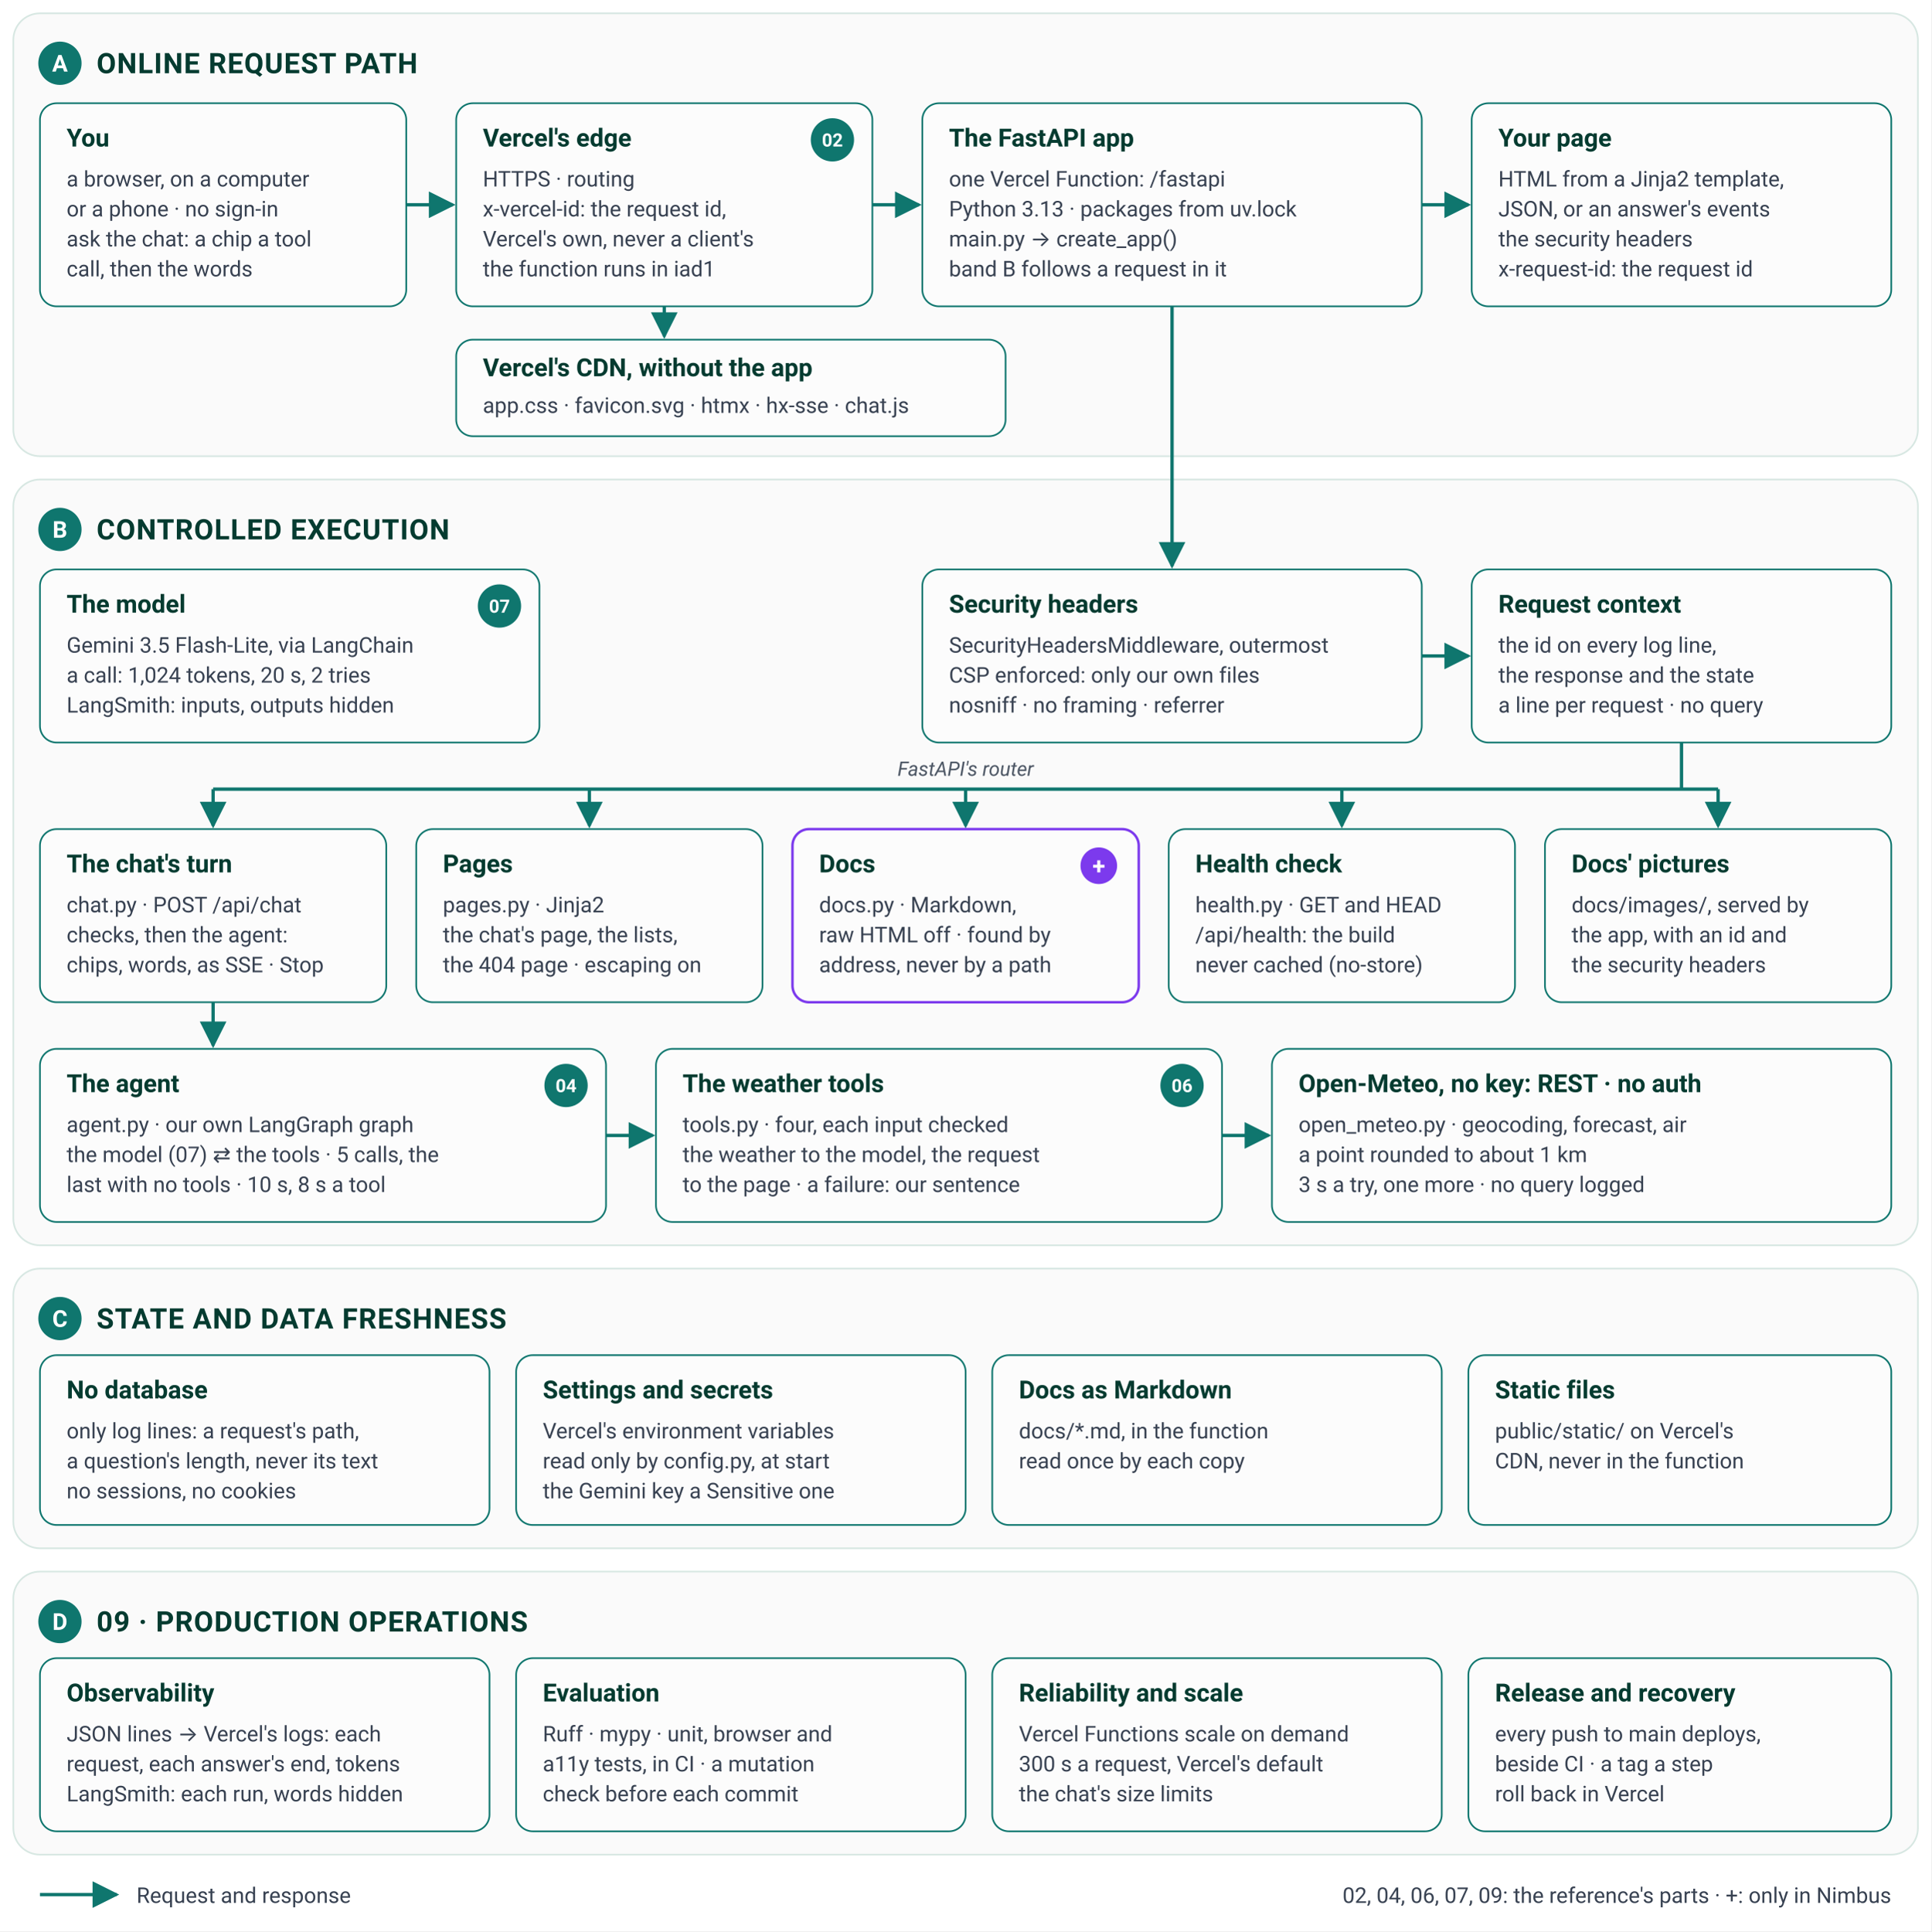
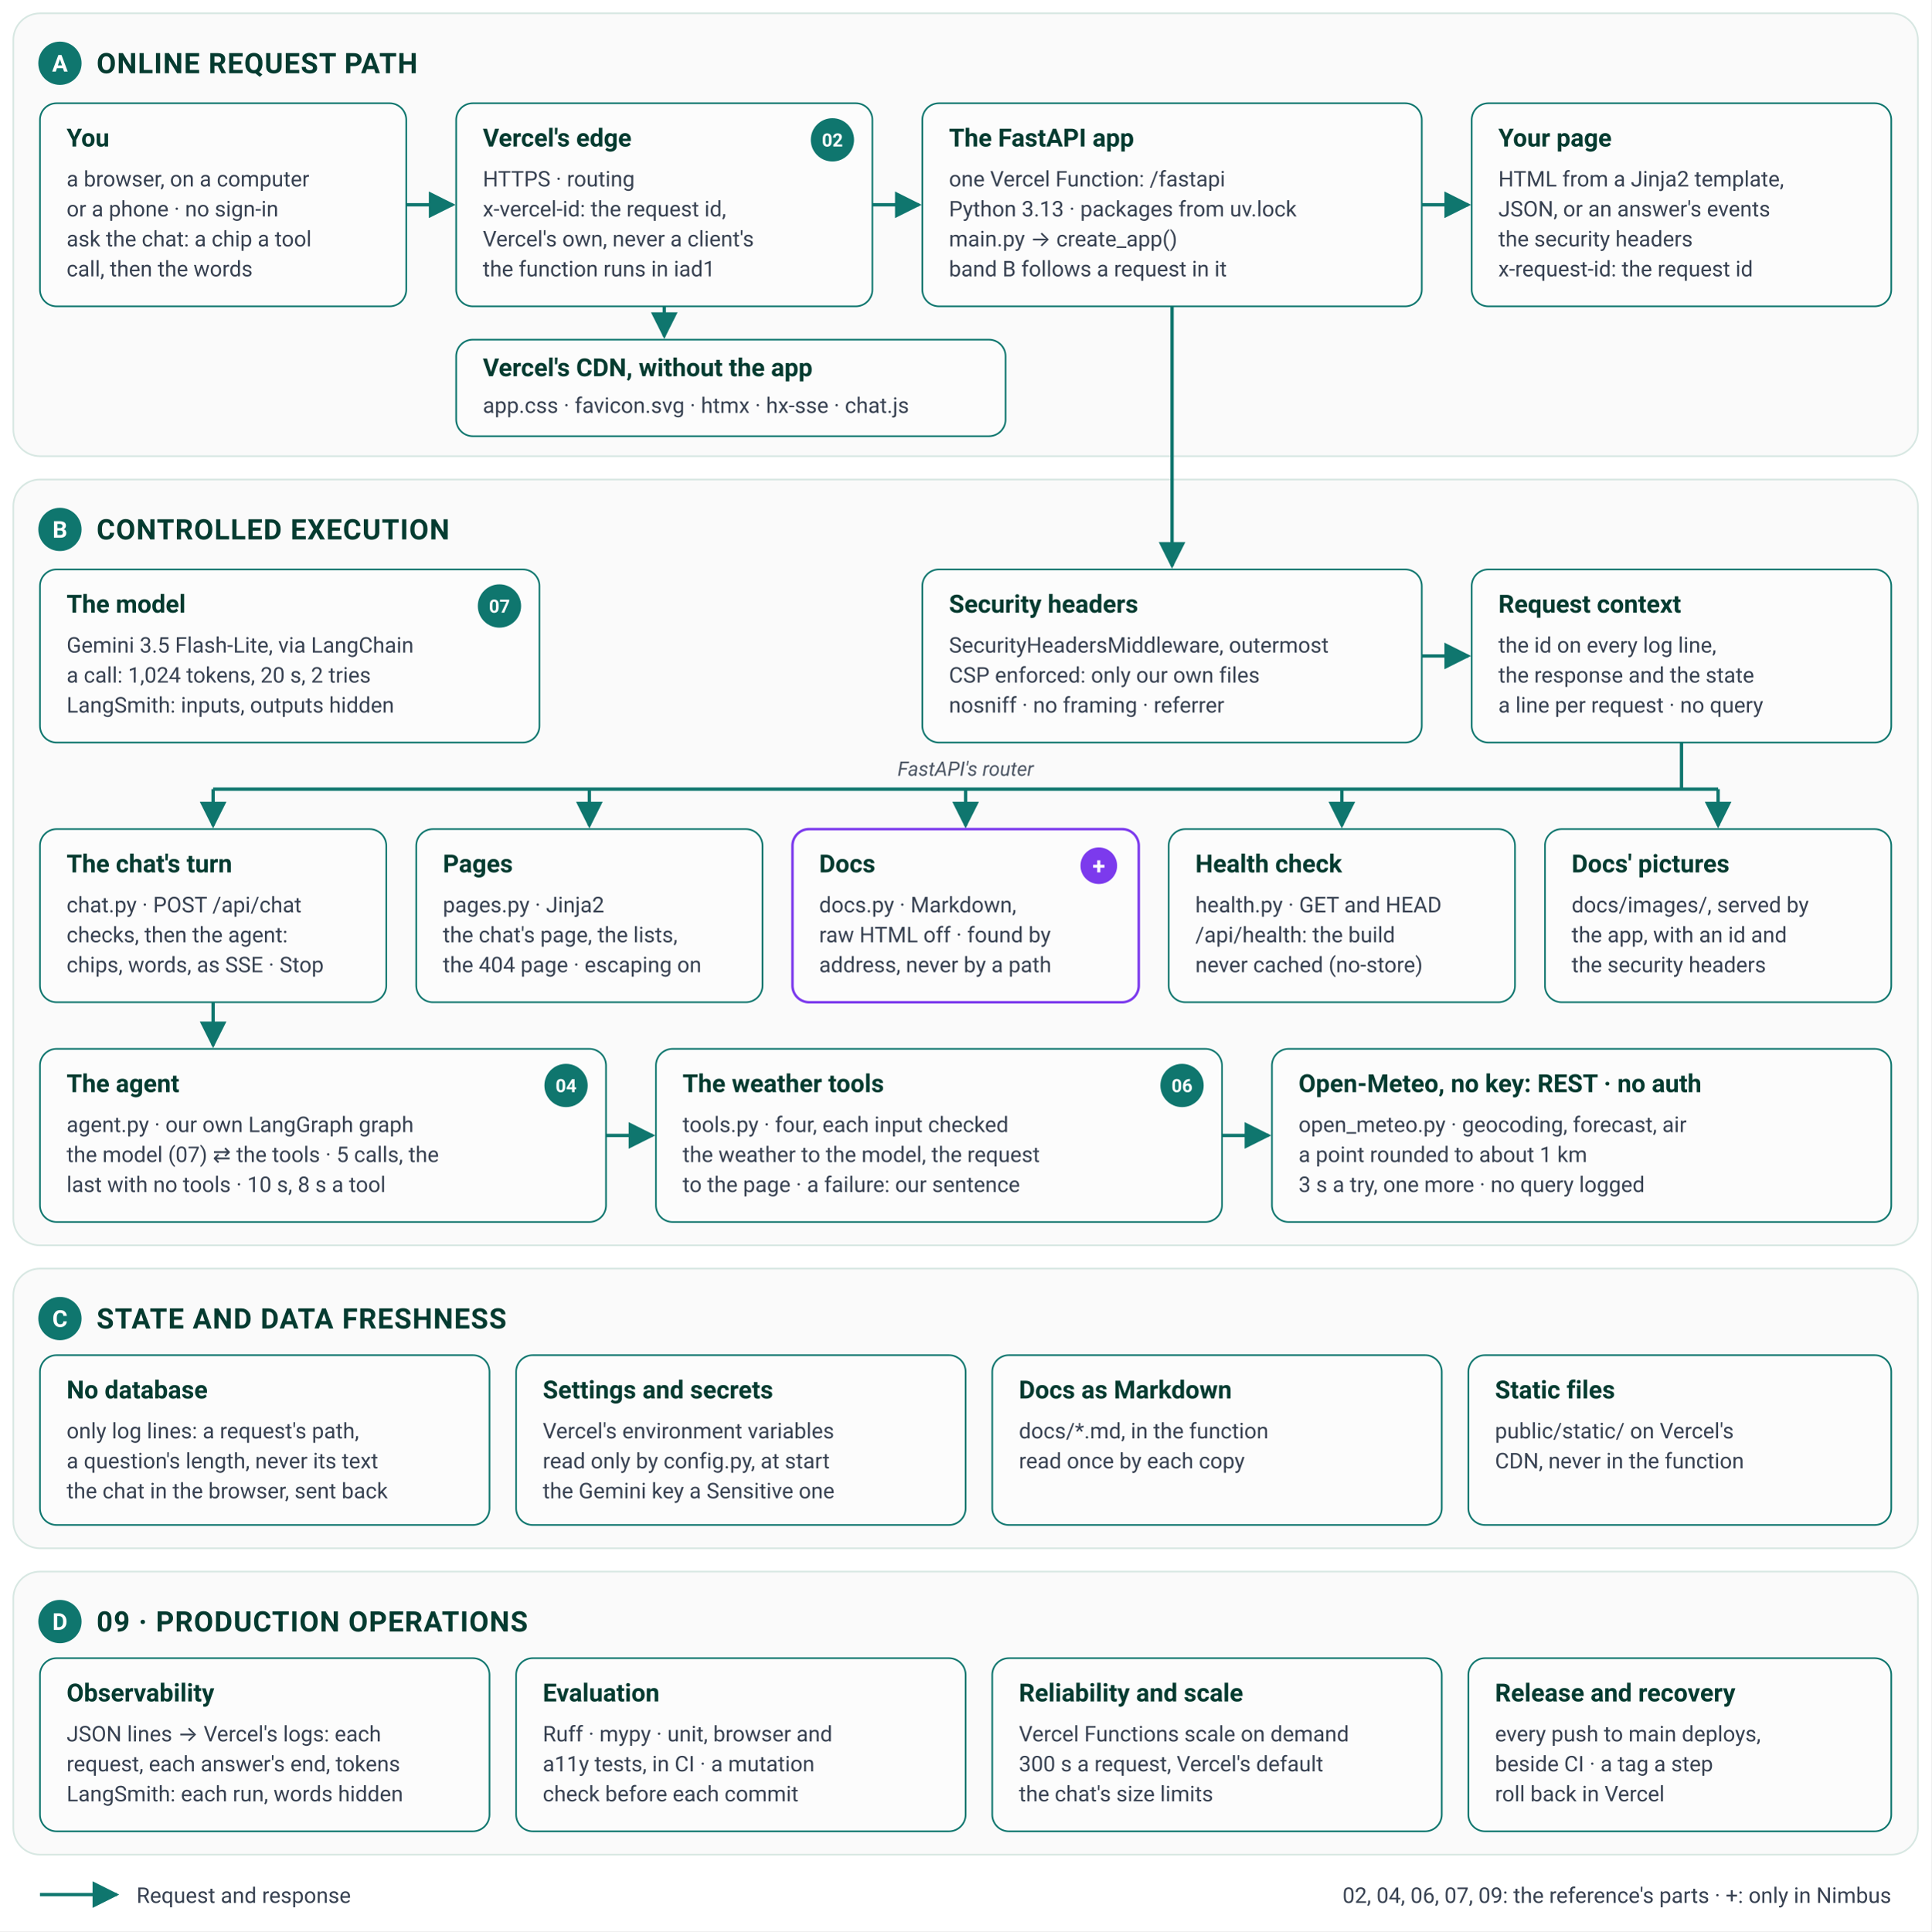
<svg xmlns="http://www.w3.org/2000/svg" viewBox="0 0 1160 1160" width="1160" height="1160" role="img" aria-labelledby="t d" font-family="system-ui, -apple-system, 'Segoe UI', Roboto, sans-serif">
  <defs>
    <marker id="arrow" viewBox="0 0 10 10" refX="9" refY="5" markerWidth="8" markerHeight="8" orient="auto-start-reverse">
      <path d="M0 0L10 5L0 10z" fill="#0f766e" />
    </marker>
  </defs>
  <rect width="1160" height="1160" fill="#ffffff" />
  <rect x="8" y="8" width="1144" height="266" rx="16" fill="#fafafa" stroke="#d7e7e2" />
  <circle cx="36" cy="38" r="13" fill="#0f766e" />
  <text x="36" y="43" font-size="14" font-weight="700" fill="#ffffff" text-anchor="middle">A</text>
  <text x="58" y="44" font-size="17" font-weight="700" fill="#053b30" letter-spacing="0.5">ONLINE REQUEST PATH</text>
  <rect x="24" y="62" width="220" height="122" rx="10" fill="#fcfcfc" stroke="#0f766e" />
  <text x="40" y="88" font-size="15" font-weight="700" fill="#053b30">You</text>
  <text x="40" y="112" font-size="13" fill="#374151">a browser, on a computer</text>
  <text x="40" y="130" font-size="13" fill="#374151">or a phone · no sign-in</text>
  <text x="40" y="148" font-size="13" fill="#374151">ask the chat: a chip a tool</text>
  <text x="40" y="166" font-size="13" fill="#374151">call, then the words</text>
  <rect x="274" y="62" width="250" height="122" rx="10" fill="#fcfcfc" stroke="#0f766e" />
  <text x="290" y="88" font-size="15" font-weight="700" fill="#053b30">Vercel's edge</text>
  <circle cx="500" cy="84" r="13" fill="#0f766e" />
  <text x="500" y="88" font-size="11" font-weight="700" fill="#ffffff" text-anchor="middle">02</text>
  <text x="290" y="112" font-size="13" fill="#374151">HTTPS · routing</text>
  <text x="290" y="130" font-size="13" fill="#374151">x-vercel-id: the request id,</text>
  <text x="290" y="148" font-size="13" fill="#374151">Vercel's own, never a client's</text>
  <text x="290" y="166" font-size="13" fill="#374151">the function runs in iad1</text>
  <rect x="554" y="62" width="300" height="122" rx="10" fill="#fcfcfc" stroke="#0f766e" />
  <text x="570" y="88" font-size="15" font-weight="700" fill="#053b30">The FastAPI app</text>
  <text x="570" y="112" font-size="13" fill="#374151">one Vercel Function: /fastapi</text>
  <text x="570" y="130" font-size="13" fill="#374151">Python 3.13 · packages from uv.lock</text>
  <text x="570" y="148" font-size="13" fill="#374151">main.py → create_app()</text>
  <text x="570" y="166" font-size="13" fill="#374151">band B follows a request in it</text>
  <rect x="884" y="62" width="252" height="122" rx="10" fill="#fcfcfc" stroke="#0f766e" />
  <text x="900" y="88" font-size="15" font-weight="700" fill="#053b30">Your page</text>
  <text x="900" y="112" font-size="13" fill="#374151">HTML from a Jinja2 template,</text>
  <text x="900" y="130" font-size="13" fill="#374151">JSON, or an answer's events</text>
  <text x="900" y="148" font-size="13" fill="#374151">the security headers</text>
  <text x="900" y="166" font-size="13" fill="#374151">x-request-id: the request id</text>
  <line x1="244" y1="123" x2="272" y2="123" stroke="#0f766e" stroke-width="2" marker-end="url(#arrow)" />
  <line x1="524" y1="123" x2="552" y2="123" stroke="#0f766e" stroke-width="2" marker-end="url(#arrow)" />
  <line x1="854" y1="123" x2="882" y2="123" stroke="#0f766e" stroke-width="2" marker-end="url(#arrow)" />
  <line x1="399" y1="184" x2="399" y2="202" stroke="#0f766e" stroke-width="2" marker-end="url(#arrow)" />
  <rect x="274" y="204" width="330" height="58" rx="10" fill="#fcfcfc" stroke="#0f766e" />
  <text x="290" y="226" font-size="15" font-weight="700" fill="#053b30">Vercel's CDN, without the app</text>
  <text x="290" y="248" font-size="13" fill="#374151">app.css · favicon.svg · htmx · hx-sse · chat.js</text>
  <rect x="8" y="288" width="1144" height="460" rx="16" fill="#fafafa" stroke="#d7e7e2" />
  <circle cx="36" cy="318" r="13" fill="#0f766e" />
  <text x="36" y="323" font-size="14" font-weight="700" fill="#ffffff" text-anchor="middle">B</text>
  <text x="58" y="324" font-size="17" font-weight="700" fill="#053b30" letter-spacing="0.5">CONTROLLED EXECUTION</text>
  <line x1="704" y1="184" x2="704" y2="340" stroke="#0f766e" stroke-width="2" marker-end="url(#arrow)" />
  <rect x="24" y="342" width="300" height="104" rx="10" fill="#fcfcfc" stroke="#0f766e" />
  <text x="40" y="368" font-size="15" font-weight="700" fill="#053b30">The model</text>
  <circle cx="300" cy="364" r="13" fill="#0f766e" />
  <text x="300" y="368" font-size="11" font-weight="700" fill="#ffffff" text-anchor="middle">07</text>
  <text x="40" y="392" font-size="13" fill="#374151">Gemini 3.5 Flash-Lite, via LangChain</text>
  <text x="40" y="410" font-size="13" fill="#374151">a call: 1,024 tokens, 20 s, 2 tries</text>
  <text x="40" y="428" font-size="13" fill="#374151">LangSmith: inputs, outputs hidden</text>
  <rect x="554" y="342" width="300" height="104" rx="10" fill="#fcfcfc" stroke="#0f766e" />
  <text x="570" y="368" font-size="15" font-weight="700" fill="#053b30">Security headers</text>
  <text x="570" y="392" font-size="13" fill="#374151">SecurityHeadersMiddleware, outermost</text>
  <text x="570" y="410" font-size="13" fill="#374151">CSP enforced: only our own files</text>
  <text x="570" y="428" font-size="13" fill="#374151">nosniff · no framing · referrer</text>
  <rect x="884" y="342" width="252" height="104" rx="10" fill="#fcfcfc" stroke="#0f766e" />
  <text x="900" y="368" font-size="15" font-weight="700" fill="#053b30">Request context</text>
  <text x="900" y="392" font-size="13" fill="#374151">the id on every log line,</text>
  <text x="900" y="410" font-size="13" fill="#374151">the response and the state</text>
  <text x="900" y="428" font-size="13" fill="#374151">a line per request · no query</text>
  <line x1="854" y1="394" x2="882" y2="394" stroke="#0f766e" stroke-width="2" marker-end="url(#arrow)" />
  <line x1="1010" y1="446" x2="1010" y2="474" stroke="#0f766e" stroke-width="2" />
  <line x1="128" y1="474" x2="1032" y2="474" stroke="#0f766e" stroke-width="2" />
  <text x="580" y="466" font-size="12" font-style="italic" fill="#4b5563" text-anchor="middle">FastAPI's router</text>
  <line x1="128" y1="474" x2="128" y2="496" stroke="#0f766e" stroke-width="2" marker-end="url(#arrow)" />
  <line x1="354" y1="474" x2="354" y2="496" stroke="#0f766e" stroke-width="2" marker-end="url(#arrow)" />
  <line x1="580" y1="474" x2="580" y2="496" stroke="#0f766e" stroke-width="2" marker-end="url(#arrow)" />
  <line x1="806" y1="474" x2="806" y2="496" stroke="#0f766e" stroke-width="2" marker-end="url(#arrow)" />
  <line x1="1032" y1="474" x2="1032" y2="496" stroke="#0f766e" stroke-width="2" marker-end="url(#arrow)" />
  <rect x="24" y="498" width="208" height="104" rx="10" fill="#fcfcfc" stroke="#0f766e" />
  <text x="40" y="524" font-size="15" font-weight="700" fill="#053b30">The chat's turn</text>
  <text x="40" y="548" font-size="13" fill="#374151">chat.py · POST /api/chat</text>
  <text x="40" y="566" font-size="13" fill="#374151">checks, then the agent:</text>
  <text x="40" y="584" font-size="13" fill="#374151">chips, words, as SSE · Stop</text>
  <rect x="250" y="498" width="208" height="104" rx="10" fill="#fcfcfc" stroke="#0f766e" />
  <text x="266" y="524" font-size="15" font-weight="700" fill="#053b30">Pages</text>
  <text x="266" y="548" font-size="13" fill="#374151">pages.py · Jinja2</text>
  <text x="266" y="566" font-size="13" fill="#374151">the chat's page, the lists,</text>
  <text x="266" y="584" font-size="13" fill="#374151">the 404 page · escaping on</text>
  <rect x="476" y="498" width="208" height="104" rx="10" fill="#fcfcfc" stroke="#7c3aed" stroke-width="1.5" />
  <text x="492" y="524" font-size="15" font-weight="700" fill="#053b30">Docs</text>
  <circle cx="660" cy="520" r="11" fill="#7c3aed" />
  <text x="660" y="525" font-size="14" font-weight="700" fill="#ffffff" text-anchor="middle">+</text>
  <text x="492" y="548" font-size="13" fill="#374151">docs.py · Markdown,</text>
  <text x="492" y="566" font-size="13" fill="#374151">raw HTML off · found by</text>
  <text x="492" y="584" font-size="13" fill="#374151">address, never by a path</text>
  <rect x="702" y="498" width="208" height="104" rx="10" fill="#fcfcfc" stroke="#0f766e" />
  <text x="718" y="524" font-size="15" font-weight="700" fill="#053b30">Health check</text>
  <text x="718" y="548" font-size="13" fill="#374151">health.py · GET and HEAD</text>
  <text x="718" y="566" font-size="13" fill="#374151">/api/health: the build</text>
  <text x="718" y="584" font-size="13" fill="#374151">never cached (no-store)</text>
  <rect x="928" y="498" width="208" height="104" rx="10" fill="#fcfcfc" stroke="#0f766e" />
  <text x="944" y="524" font-size="15" font-weight="700" fill="#053b30">Docs' pictures</text>
  <text x="944" y="548" font-size="13" fill="#374151">docs/images/, served by</text>
  <text x="944" y="566" font-size="13" fill="#374151">the app, with an id and</text>
  <text x="944" y="584" font-size="13" fill="#374151">the security headers</text>
  <line x1="128" y1="602" x2="128" y2="628" stroke="#0f766e" stroke-width="2" marker-end="url(#arrow)" />
  <rect x="24" y="630" width="340" height="104" rx="10" fill="#fcfcfc" stroke="#0f766e" />
  <text x="40" y="656" font-size="15" font-weight="700" fill="#053b30">The agent</text>
  <circle cx="340" cy="652" r="13" fill="#0f766e" />
  <text x="340" y="656" font-size="11" font-weight="700" fill="#ffffff" text-anchor="middle">04</text>
  <text x="40" y="680" font-size="13" fill="#374151">agent.py · our own LangGraph graph</text>
  <text x="40" y="698" font-size="13" fill="#374151">the model (07) ⇄ the tools · 5 calls, the</text>
  <text x="40" y="716" font-size="13" fill="#374151">last with no tools · 10 s, 8 s a tool</text>
  <line x1="364" y1="682" x2="392" y2="682" stroke="#0f766e" stroke-width="2" marker-end="url(#arrow)" />
  <rect x="394" y="630" width="340" height="104" rx="10" fill="#fcfcfc" stroke="#0f766e" />
  <text x="410" y="656" font-size="15" font-weight="700" fill="#053b30">The weather tools</text>
  <circle cx="710" cy="652" r="13" fill="#0f766e" />
  <text x="710" y="656" font-size="11" font-weight="700" fill="#ffffff" text-anchor="middle">06</text>
  <text x="410" y="680" font-size="13" fill="#374151">tools.py · four, each input checked</text>
  <text x="410" y="698" font-size="13" fill="#374151">the weather to the model, the request</text>
  <text x="410" y="716" font-size="13" fill="#374151">to the page · a failure: our sentence</text>
  <line x1="734" y1="682" x2="762" y2="682" stroke="#0f766e" stroke-width="2" marker-end="url(#arrow)" />
  <rect x="764" y="630" width="372" height="104" rx="10" fill="#fcfcfc" stroke="#0f766e" />
  <text x="780" y="656" font-size="15" font-weight="700" fill="#053b30">Open-Meteo, no key: REST · no auth</text>
  <text x="780" y="680" font-size="13" fill="#374151">open_meteo.py · geocoding, forecast, air</text>
  <text x="780" y="698" font-size="13" fill="#374151">a point rounded to about 1 km</text>
  <text x="780" y="716" font-size="13" fill="#374151">3 s a try, one more · no query logged</text>
  <rect x="8" y="762" width="1144" height="168" rx="16" fill="#fafafa" stroke="#d7e7e2" />
  <circle cx="36" cy="792" r="13" fill="#0f766e" />
  <text x="36" y="797" font-size="14" font-weight="700" fill="#ffffff" text-anchor="middle">C</text>
  <text x="58" y="798" font-size="17" font-weight="700" fill="#053b30" letter-spacing="0.5">STATE AND DATA FRESHNESS</text>
  <rect x="24" y="814" width="270" height="102" rx="10" fill="#fcfcfc" stroke="#0f766e" />
  <text x="40" y="840" font-size="15" font-weight="700" fill="#053b30">No database</text>
  <text x="40" y="864" font-size="13" fill="#374151">only log lines: a request's path,</text>
  <text x="40" y="882" font-size="13" fill="#374151">a question's length, never its text</text>
-   <text x="40" y="900" font-size="13" fill="#374151">no sessions, no cookies</text>
+   <text x="40" y="900" font-size="13" fill="#374151">the chat in the browser, sent back</text>
  <rect x="310" y="814" width="270" height="102" rx="10" fill="#fcfcfc" stroke="#0f766e" />
  <text x="326" y="840" font-size="15" font-weight="700" fill="#053b30">Settings and secrets</text>
  <text x="326" y="864" font-size="13" fill="#374151">Vercel's environment variables</text>
  <text x="326" y="882" font-size="13" fill="#374151">read only by config.py, at start</text>
  <text x="326" y="900" font-size="13" fill="#374151">the Gemini key a Sensitive one</text>
  <rect x="596" y="814" width="270" height="102" rx="10" fill="#fcfcfc" stroke="#0f766e" />
  <text x="612" y="840" font-size="15" font-weight="700" fill="#053b30">Docs as Markdown</text>
  <text x="612" y="864" font-size="13" fill="#374151">docs/*.md, in the function</text>
  <text x="612" y="882" font-size="13" fill="#374151">read once by each copy</text>
  <rect x="882" y="814" width="254" height="102" rx="10" fill="#fcfcfc" stroke="#0f766e" />
  <text x="898" y="840" font-size="15" font-weight="700" fill="#053b30">Static files</text>
  <text x="898" y="864" font-size="13" fill="#374151">public/static/ on Vercel's</text>
  <text x="898" y="882" font-size="13" fill="#374151">CDN, never in the function</text>
  <rect x="8" y="944" width="1144" height="170" rx="16" fill="#fafafa" stroke="#d7e7e2" />
  <circle cx="36" cy="974" r="13" fill="#0f766e" />
  <text x="36" y="979" font-size="14" font-weight="700" fill="#ffffff" text-anchor="middle">D</text>
  <text x="58" y="980" font-size="17" font-weight="700" fill="#053b30" letter-spacing="0.5">09 · PRODUCTION OPERATIONS</text>
  <rect x="24" y="996" width="270" height="104" rx="10" fill="#fcfcfc" stroke="#0f766e" />
  <text x="40" y="1022" font-size="15" font-weight="700" fill="#053b30">Observability</text>
  <text x="40" y="1046" font-size="13" fill="#374151">JSON lines → Vercel's logs: each</text>
  <text x="40" y="1064" font-size="13" fill="#374151">request, each answer's end, tokens</text>
  <text x="40" y="1082" font-size="13" fill="#374151">LangSmith: each run, words hidden</text>
  <rect x="310" y="996" width="270" height="104" rx="10" fill="#fcfcfc" stroke="#0f766e" />
  <text x="326" y="1022" font-size="15" font-weight="700" fill="#053b30">Evaluation</text>
  <text x="326" y="1046" font-size="13" fill="#374151">Ruff · mypy · unit, browser and</text>
  <text x="326" y="1064" font-size="13" fill="#374151">a11y tests, in CI · a mutation</text>
  <text x="326" y="1082" font-size="13" fill="#374151">check before each commit</text>
  <rect x="596" y="996" width="270" height="104" rx="10" fill="#fcfcfc" stroke="#0f766e" />
  <text x="612" y="1022" font-size="15" font-weight="700" fill="#053b30">Reliability and scale</text>
  <text x="612" y="1046" font-size="13" fill="#374151">Vercel Functions scale on demand</text>
  <text x="612" y="1064" font-size="13" fill="#374151">300 s a request, Vercel's default</text>
  <text x="612" y="1082" font-size="13" fill="#374151">the chat's size limits</text>
  <rect x="882" y="996" width="254" height="104" rx="10" fill="#fcfcfc" stroke="#0f766e" />
  <text x="898" y="1022" font-size="15" font-weight="700" fill="#053b30">Release and recovery</text>
  <text x="898" y="1046" font-size="13" fill="#374151">every push to main deploys,</text>
  <text x="898" y="1064" font-size="13" fill="#374151">beside CI · a tag a step</text>
  <text x="898" y="1082" font-size="13" fill="#374151">roll back in Vercel</text>
  <line x1="24" y1="1138" x2="70" y2="1138" stroke="#0f766e" stroke-width="2" marker-end="url(#arrow)" />
  <text x="82" y="1143" font-size="13" fill="#374151">Request and response</text>
  <text x="1136" y="1143" font-size="13" fill="#374151" text-anchor="end">02, 04, 06, 07, 09: the reference's parts · +: only in Nimbus</text>
</svg>
